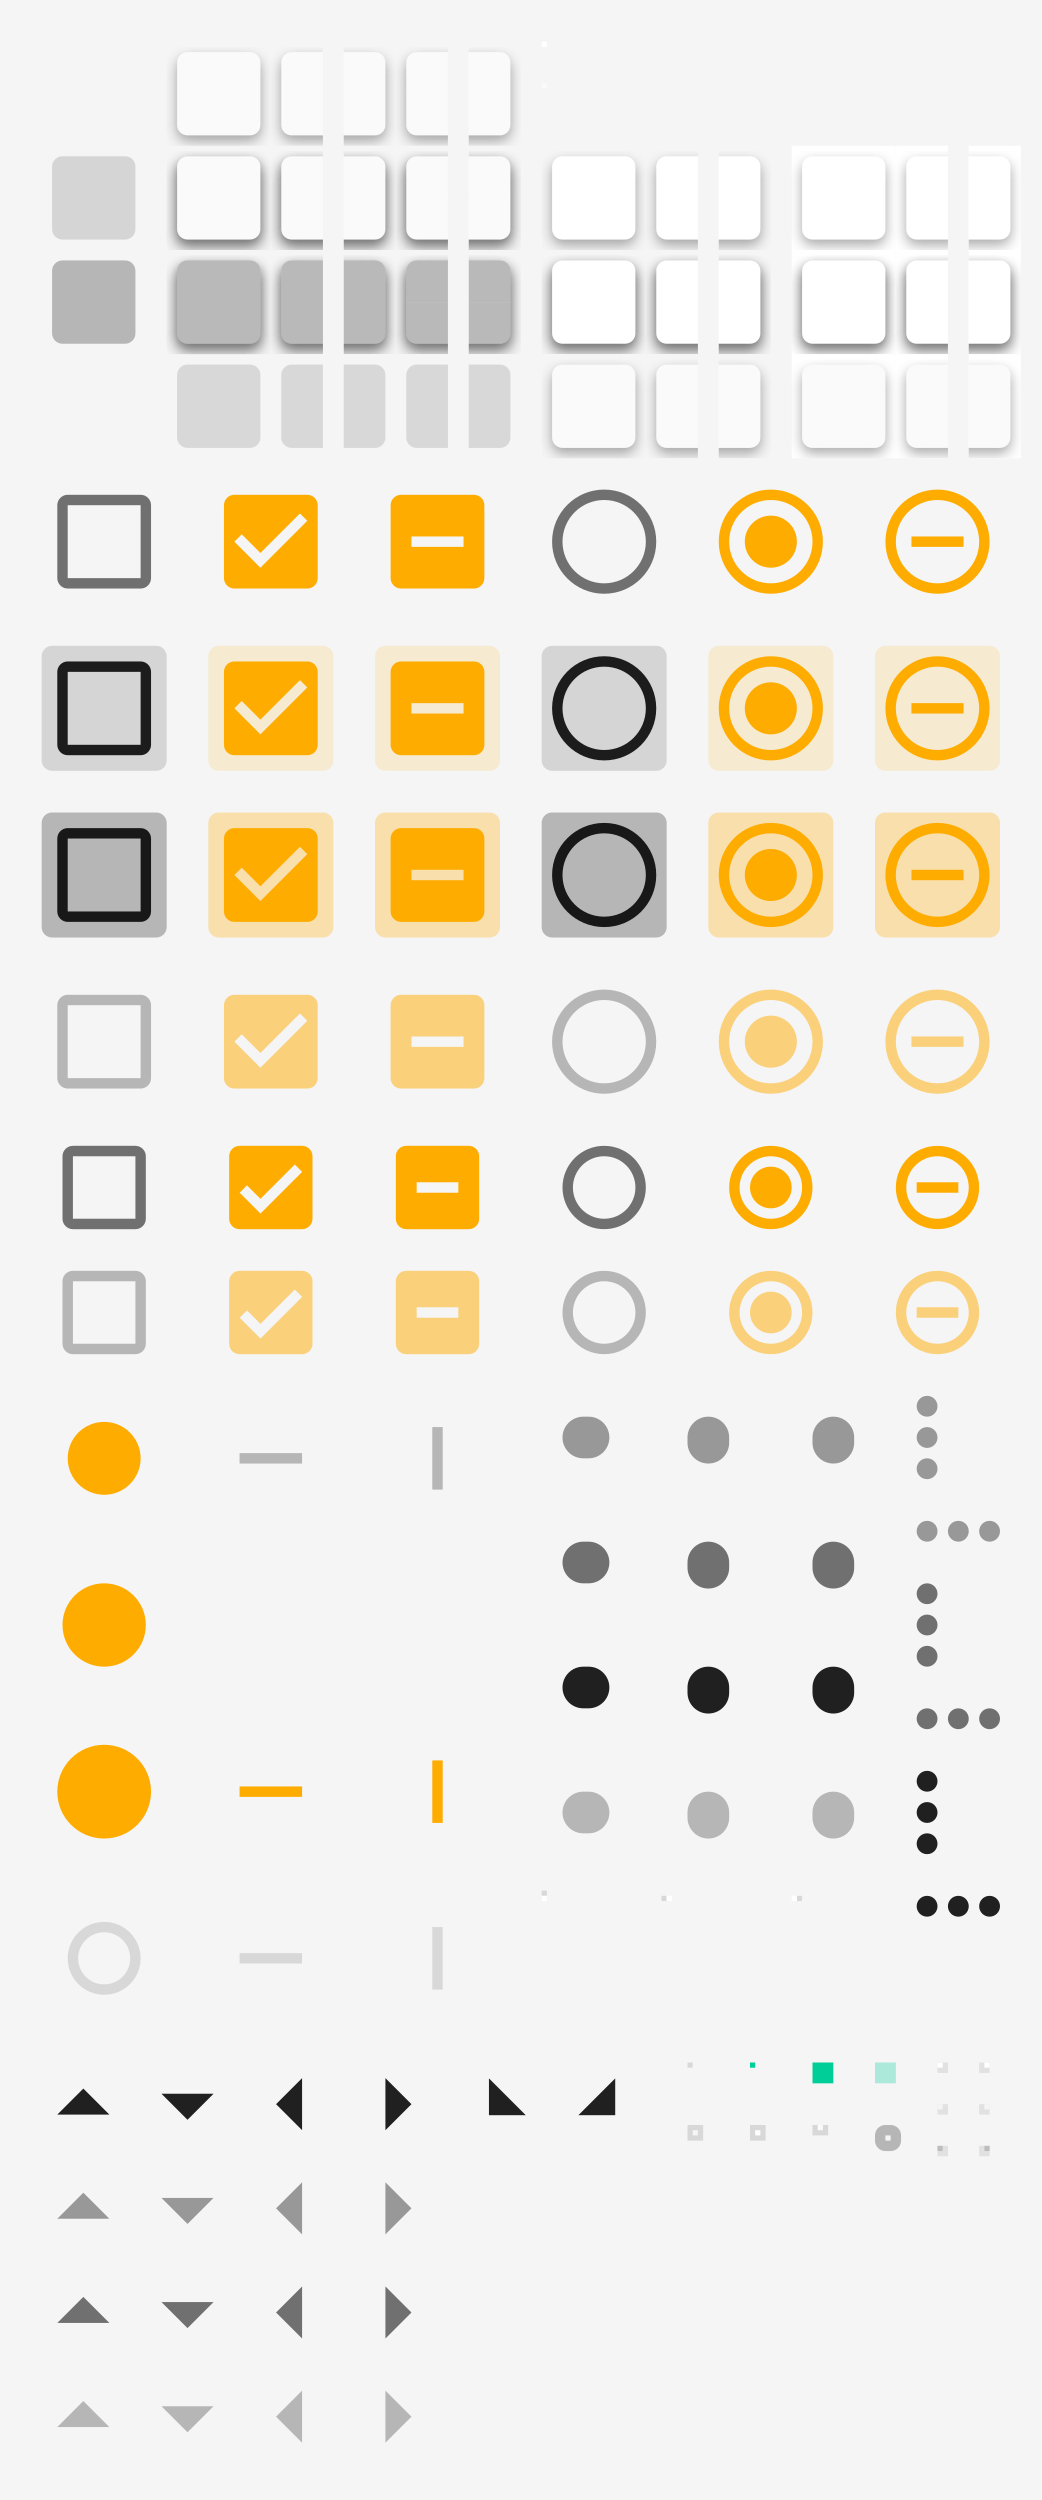
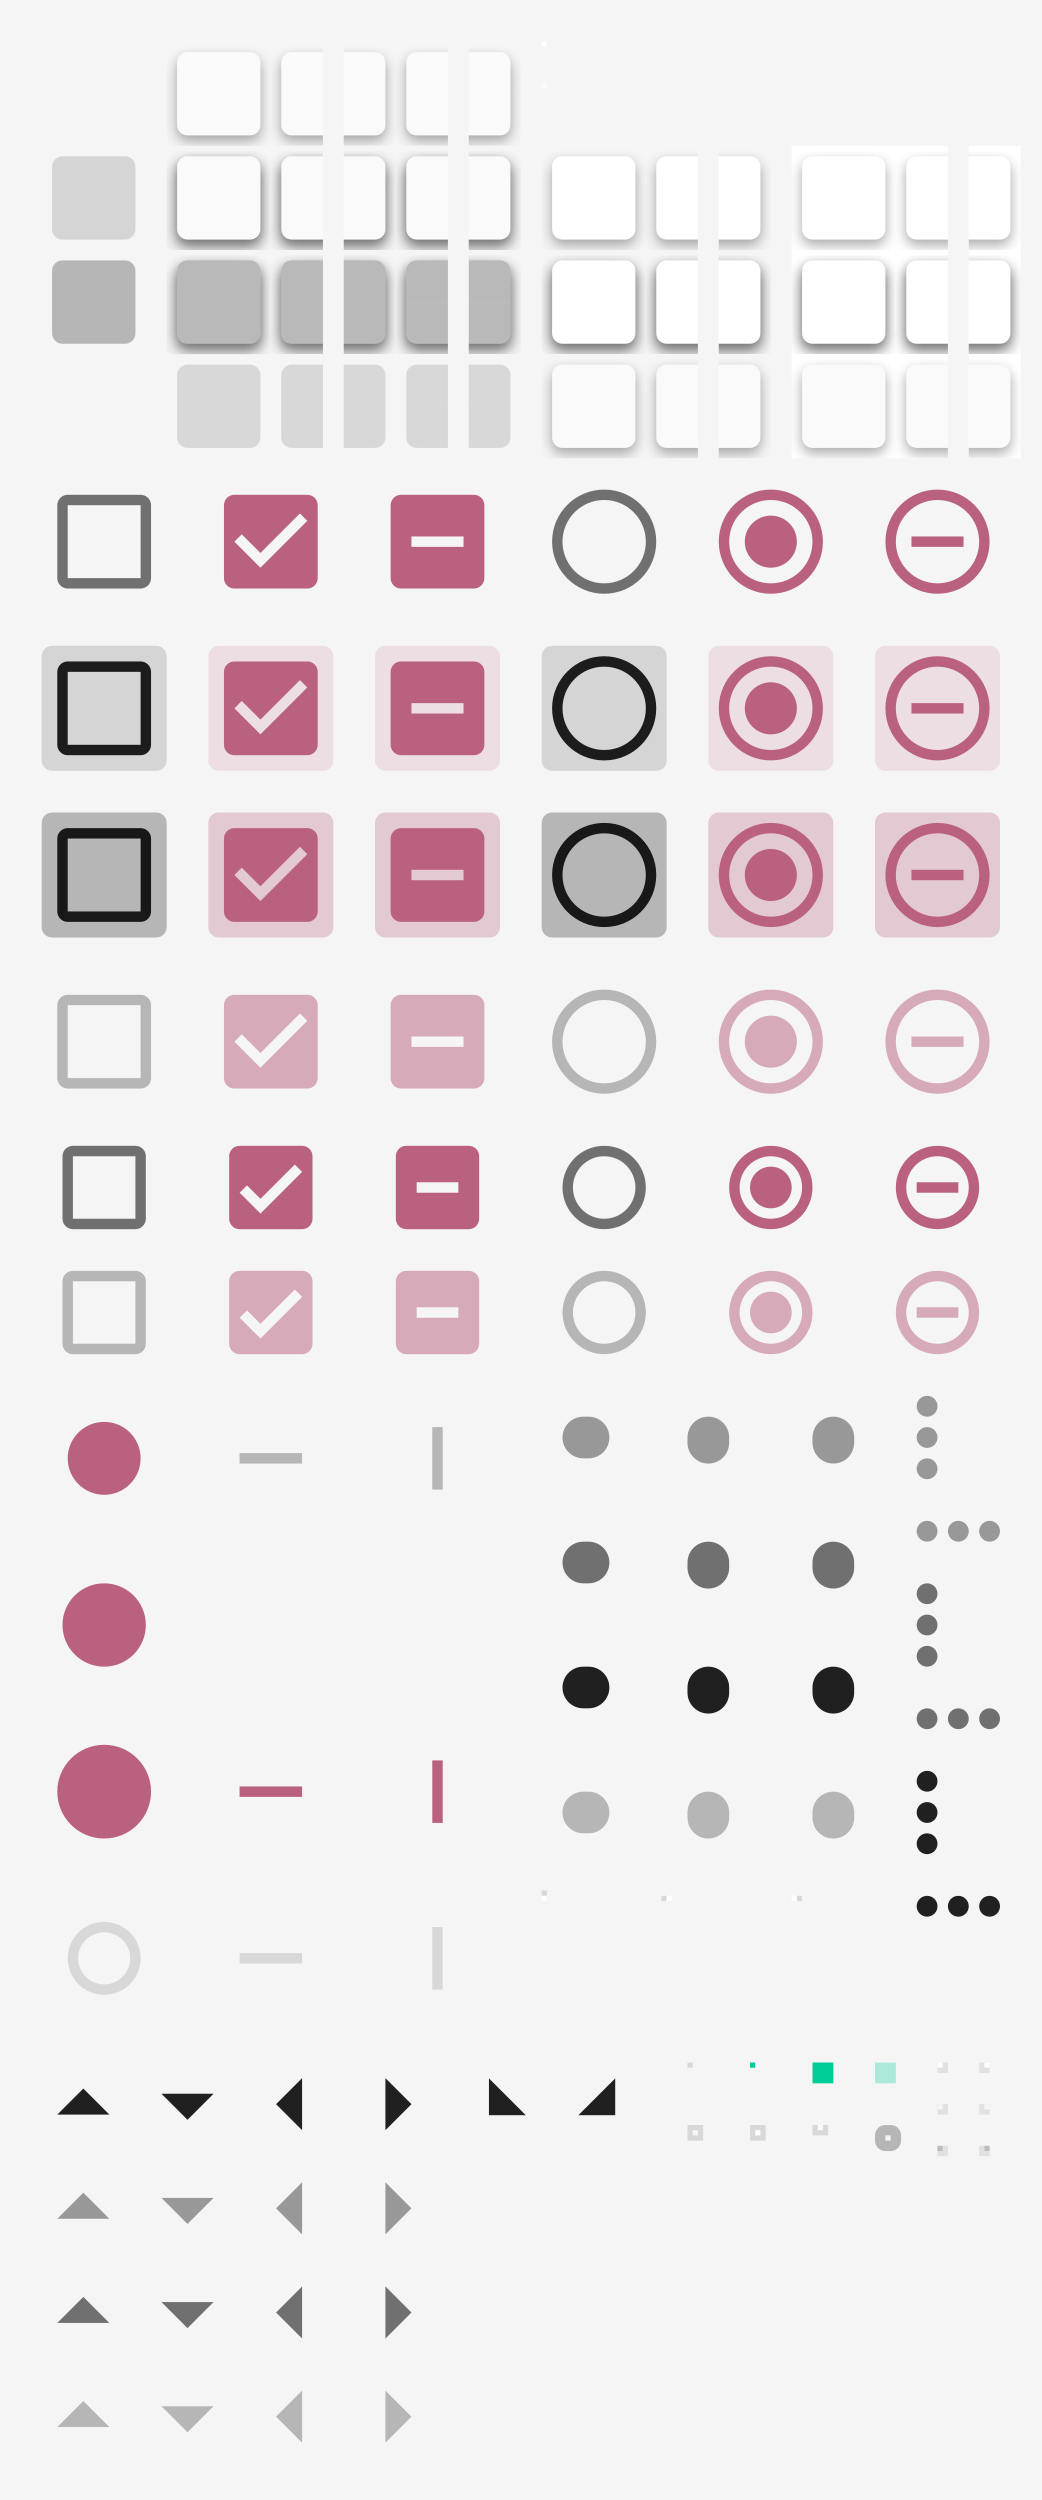
<svg xmlns="http://www.w3.org/2000/svg" xmlns:xlink="http://www.w3.org/1999/xlink" width="200" height="480" viewBox="0 0 200 480">
  <rect width="200" height="480" fill="url(#color-bg)" />
  <defs>
    <linearGradient id="color-fg">
      <stop stop-color="#000000" stop-opacity="0.87" />
    </linearGradient>
    <linearGradient id="color-fg-disabled">
      <stop stop-color="#000000" stop-opacity="0.38" />
    </linearGradient>
    <linearGradient id="color-fg-secondary">
      <stop stop-color="#000000" stop-opacity="0.54" />
    </linearGradient>
    <linearGradient id="color-fg-secondary-disabled">
      <stop stop-color="#000000" stop-opacity="0.26" />
    </linearGradient>
    <linearGradient id="color-divider">
      <stop stop-color="#000000" stop-opacity="0.12" />
    </linearGradient>
    <linearGradient id="color-primary">
      <stop stop-color="#00CE99" />
    </linearGradient>
    <linearGradient id="color-accent">
-       <stop stop-color="#FFAC00" />
+       <stop stop-color="#BA617F" />
    </linearGradient>
    <linearGradient id="color-accent-insensitive">
-       <stop stop-color="#FFAC00" stop-opacity="0.5" />
+       <stop stop-color="#BA617F" stop-opacity="0.5" />
    </linearGradient>
    <linearGradient id="color-bg">
      <stop stop-color="#F5F5F5" />
    </linearGradient>
    <linearGradient id="color-bg-lighter">
      <stop stop-color="#FAFAFA" />
    </linearGradient>
    <linearGradient id="color-base">
      <stop stop-color="#FFFFFF" />
    </linearGradient>
    <linearGradient id="color-base-alt">
      <stop stop-color="#FAFAFA" />
    </linearGradient>
    <linearGradient id="color-border">
      <stop stop-color="#000000" stop-opacity="0.12" />
    </linearGradient>
    <filter id="1" color-interpolation-filters="sRGB" x="0" y="0" width="1" height="1">
      <feFlood flood-color="#000000" flood-opacity="0.12" result="flood" />
      <feComposite operator="in" in="flood" in2="SourceGraphic" result="composite1" />
      <feGaussianBlur stdDeviation="1.5" in="composite1" result="blur" />
      <feOffset dx="0" dy="1" result="offset" />
      <feComposite in="SourceGraphic" in2="offset" result="fbSourceGraphic" />
      <feFlood flood-color="#000000" flood-opacity="0.24" result="flood" />
      <feComposite operator="in" in="flood" in2="fbSourceGraphic" result="composite1" />
      <feGaussianBlur stdDeviation="1" in="composite1" result="blur" />
      <feOffset dx="0" dy="1" result="offset" />
      <feComposite in="fbSourceGraphic" in2="offset" result="composite2" />
    </filter>
    <rect id="1x1" width="1" height="1" />
    <rect id="2x2" width="2" height="2" />
    <rect id="4x4" width="4" height="4" />
    <rect id="16x16" width="16" height="16" opacity="0" />
    <rect id="17x17" width="17" height="17" opacity="0" />
    <rect id="24x24" width="24" height="24" opacity="0" />
    <clipPath id="left">
      <rect width="10" height="20" />
    </clipPath>
    <clipPath id="right">
      <rect width="10" height="20" x="10" />
    </clipPath>
    <clipPath id="left-top">
      <rect width="10" height="10" />
    </clipPath>
    <clipPath id="left-bottom">
      <rect width="10" height="10" y="10" />
    </clipPath>
    <clipPath id="right-top">
      <rect width="10" height="10" x="10" />
    </clipPath>
    <clipPath id="right-bottom">
      <rect width="10" height="10" x="10" y="10" />
    </clipPath>
    <g id="base-box">
      <rect width="20" height="20" opacity="0" />
      <rect x="2" y="2" width="16" height="16" rx="2" ry="2" />
    </g>
    <use xlink:href="#base-box" id="base-flat-button" fill="url(#color-fg)" opacity="0" />
    <use xlink:href="#base-box" id="base-flat-button-hover" fill="url(#color-fg)" opacity="0.15" />
    <use xlink:href="#base-box" id="base-flat-button-active" fill="url(#color-fg)" opacity="0.3" />
    <use xlink:href="#base-box" id="base-flat-button-insensitive" fill="url(#color-fg)" opacity="0" />
    <use xlink:href="#base-box" id="base-button" fill="url(#color-bg-lighter)" filter="url(#1)" />
    <use xlink:href="#base-button" id="base-button-hover" filter="url(#1)" />
    <g id="base-button-active">
      <use xlink:href="#base-button-hover" />
      <use xlink:href="#base-flat-button-active" />
    </g>
    <use xlink:href="#base-box" id="base-button-insensitive" fill="url(#color-divider)" />
    <use xlink:href="#1x1" id="base-entry-background" fill="url(#color-base)" />
    <use xlink:href="#1x1" id="base-entry-background-insensitive" fill="url(#color-base-alt)" />
    <use xlink:href="#base-box" id="base-entry-box" fill="url(#color-base)" filter="url(#1)" />
    <use xlink:href="#base-entry-box" id="base-entry-box-active" filter="url(#1)" />
    <use xlink:href="#base-box" id="base-entry-box-insensitive" fill="url(#color-base-alt)" filter="url(#1)" />
    <rect id="background-fill" width="20" height="20" />
    <g id="base-entry">
      <use xlink:href="#background-fill" />
      <use xlink:href="#base-entry-box" />
    </g>
    <g id="base-entry-active">
      <use xlink:href="#background-fill" />
      <use xlink:href="#base-entry-box-active" />
    </g>
    <g id="base-entry-insensitive">
      <use xlink:href="#background-fill" />
      <use xlink:href="#base-entry-box-insensitive" />
    </g>
    <use clip-path="url(#left)" xlink:href="#base-button" id="base-combo-rtl-button" />
    <use clip-path="url(#left)" xlink:href="#base-button-hover" id="base-combo-rtl-button-hover" />
    <use clip-path="url(#left)" xlink:href="#base-button-active" id="base-combo-rtl-button-active" />
    <use clip-path="url(#left)" xlink:href="#base-button-insensitive" id="base-combo-rtl-button-insensitive" />
    <use clip-path="url(#right)" xlink:href="#base-button" id="base-combo-ltr-button" />
    <use clip-path="url(#right)" xlink:href="#base-button-hover" id="base-combo-ltr-button-hover" />
    <use clip-path="url(#right)" xlink:href="#base-button-active" id="base-combo-ltr-button-active" />
    <use clip-path="url(#right)" xlink:href="#base-button-insensitive" id="base-combo-ltr-button-insensitive" />
    <use clip-path="url(#left-top)" xlink:href="#base-button" id="base-spin-rtl-up" />
    <use clip-path="url(#left-top)" xlink:href="#base-button-hover" id="base-spin-rtl-up-hover" />
    <use clip-path="url(#left-top)" xlink:href="#base-button-active" id="base-spin-rtl-up-active" />
    <use clip-path="url(#left-top)" xlink:href="#base-button-insensitive" id="base-spin-rtl-up-insensitive" />
    <use clip-path="url(#left-bottom)" xlink:href="#base-button" id="base-spin-rtl-down" />
    <use clip-path="url(#left-bottom)" xlink:href="#base-button-hover" id="base-spin-rtl-down-hover" />
    <use clip-path="url(#left-bottom)" xlink:href="#base-button-active" id="base-spin-rtl-down-active" />
    <use clip-path="url(#left-bottom)" xlink:href="#base-button-insensitive" id="base-spin-rtl-down-insensitive" />
    <use clip-path="url(#right-top)" xlink:href="#base-button" id="base-spin-ltr-up" />
    <use clip-path="url(#right-top)" xlink:href="#base-button-hover" id="base-spin-ltr-up-hover" />
    <use clip-path="url(#right-top)" xlink:href="#base-button-active" id="base-spin-ltr-up-active" />
    <use clip-path="url(#right-top)" xlink:href="#base-button-insensitive" id="base-spin-ltr-up-insensitive" />
    <use clip-path="url(#right-bottom)" xlink:href="#base-button" id="base-spin-ltr-down" />
    <use clip-path="url(#right-bottom)" xlink:href="#base-button-hover" id="base-spin-ltr-down-hover" />
    <use clip-path="url(#right-bottom)" xlink:href="#base-button-active" id="base-spin-ltr-down-active" />
    <use clip-path="url(#right-bottom)" xlink:href="#base-button-insensitive" id="base-spin-ltr-down-insensitive" />
    <use clip-path="url(#left)" xlink:href="#base-entry" id="base-combo-ltr-entry" />
    <use clip-path="url(#left)" xlink:href="#base-entry-active" id="base-combo-ltr-entry-active" />
    <use clip-path="url(#left)" xlink:href="#base-entry-insensitive" id="base-combo-ltr-entry-insensitive" />
    <use clip-path="url(#right)" xlink:href="#base-entry" id="base-combo-rtl-entry" />
    <use clip-path="url(#right)" xlink:href="#base-entry-active" id="base-combo-rtl-entry-active" />
    <use clip-path="url(#right)" xlink:href="#base-entry-insensitive" id="base-combo-rtl-entry-insensitive" />
    <path id="checkbox-unchecked-path" d="M19 5v14H5V5h14m0-2H5c-1.1 0-2 .9-2 2v14c0 1.1.9 2 2 2h14c1.1 0 2-.9 2-2V5c0-1.1-.9-2-2-2z" />
    <path id="checkbox-checked-path" d="M19 3H5c-1.11 0-2 .9-2 2v14c0 1.1.89 2 2 2h14c1.11 0 2-.9 2-2V5c0-1.1-.89-2-2-2zm-9 14l-5-5 1.41-1.41L10 14.17l7.59-7.59L19 8l-9 9z" />
    <path id="checkbox-mixed-path" d="M19 3H5c-1.1 0-2 .9-2 2v14c0 1.1.9 2 2 2h14c1.1 0 2-.9 2-2V5c0-1.1-.9-2-2-2zm-2 10H7v-2h10v2z" />
    <path id="radio-unchecked-path" d="M12 2C6.48 2 2 6.48 2 12s4.48 10 10 10 10-4.48 10-10S17.52 2 12 2zm0 18c-4.42 0-8-3.58-8-8s3.58-8 8-8 8 3.58 8 8-3.58 8-8 8z" />
    <path id="radio-checked-path" d="M12 7c-2.76 0-5 2.24-5 5s2.24 5 5 5 5-2.24 5-5-2.24-5-5-5zm0-5C6.48 2 2 6.48 2 12s4.48 10 10 10 10-4.48 10-10S17.52 2 12 2zm0 18c-4.42 0-8-3.58-8-8s3.58-8 8-8 8 3.58 8 8-3.58 8-8 8z" />
    <path id="radio-mixed-path" d="m12 2c-5.52 0-10 4.48-10 10s4.48 10 10 10 10-4.48 10-10-4.48-10-10-10zm0 2c4.42 0 8 3.58 8 8s-3.58 8-8 8-8-3.58-8-8 3.58-8 8-8zm-5 7v2h10v-2h-10z" />
    <path id="menu-checkbox-unchecked-path" d="m2 0a2 2 0 0 0 -2 2v12a2 2 0 0 0 2 2h12a2 2 0 0 0 2 -2v-12a2 2 0 0 0 -2 -2h-12zm0 2h12v12h-12v-12z" />
    <path id="menu-checkbox-checked-path" d="m2 0a2 2 0 0 0 -2 2v12a2 2 0 0 0 2 2h12a2 2 0 0 0 2 -2v-12a2 2 0 0 0 -2 -2h-12zm10.6 3.59l1.41 1.41-8 8-4-4 1.41-1.41 2.59 2.59 6.59-6.59z" />
    <path id="menu-checkbox-mixed-path" d="m2 0a2 2 0 0 0 -2 2v12a2 2 0 0 0 2 2h12a2 2 0 0 0 2 -2v-12a2 2 0 0 0 -2 -2h-12zm2 7h8v2h-8v-2z" />
    <path id="menu-radio-unchecked-path" d="m8 0a8 8 0 0 0 -8 8 8 8 0 0 0 8 8 8 8 0 0 0 8 -8 8 8 0 0 0 -8 -8zm0 2a6 6 0 0 1 6 6 6 6 0 0 1 -6 6 6 6 0 0 1 -6 -6 6 6 0 0 1 6 -6z" />
    <path id="menu-radio-checked-path" d="m8 0a8 8 0 0 0 -8 8 8 8 0 0 0 8 8 8 8 0 0 0 8 -8 8 8 0 0 0 -8 -8zm0 2a6 6 0 0 1 6 6 6 6 0 0 1 -6 6 6 6 0 0 1 -6 -6 6 6 0 0 1 6 -6zm0 2a4 4 0 0 0 -4 4 4 4 0 0 0 4 4 4 4 0 0 0 4 -4 4 4 0 0 0 -4 -4z" />
    <path id="menu-radio-mixed-path" d="m8 0a8 8 0 0 0 -8 8 8 8 0 0 0 8 8 8 8 0 0 0 8 -8 8 8 0 0 0 -8 -8zm0 2a6 6 0 0 1 6 6 6 6 0 0 1 -6 6 6 6 0 0 1 -6 -6 6 6 0 0 1 6 -6zm-4 5v2h8v-2h-8z" />
    <rect id="button-fill" width="24" height="24" rx="2" ry="2" />
    <g id="base-checkbox-unchecked">
      <use xlink:href="#button-fill" opacity="0" />
      <use xlink:href="#checkbox-unchecked-path" />
    </g>
    <g id="base-checkbox-unchecked-hover">
      <use xlink:href="#button-fill" opacity="0.15" />
      <use xlink:href="#checkbox-unchecked-path" />
    </g>
    <g id="base-checkbox-unchecked-active">
      <use xlink:href="#button-fill" opacity="0.3" />
      <use xlink:href="#checkbox-unchecked-path" />
    </g>
    <g id="base-checkbox-checked">
      <use xlink:href="#button-fill" opacity="0" />
      <use xlink:href="#checkbox-checked-path" />
    </g>
    <g id="base-checkbox-checked-hover">
      <use xlink:href="#button-fill" opacity="0.15" />
      <use xlink:href="#checkbox-checked-path" />
    </g>
    <g id="base-checkbox-checked-active">
      <use xlink:href="#button-fill" opacity="0.3" />
      <use xlink:href="#checkbox-checked-path" />
    </g>
    <g id="base-checkbox-mixed">
      <use xlink:href="#button-fill" opacity="0" />
      <use xlink:href="#checkbox-mixed-path" />
    </g>
    <g id="base-checkbox-mixed-hover">
      <use xlink:href="#button-fill" opacity="0.15" />
      <use xlink:href="#checkbox-mixed-path" />
    </g>
    <g id="base-checkbox-mixed-active">
      <use xlink:href="#button-fill" opacity="0.3" />
      <use xlink:href="#checkbox-mixed-path" />
    </g>
    <g id="base-radio-unchecked">
      <use xlink:href="#button-fill" opacity="0" />
      <use xlink:href="#radio-unchecked-path" />
    </g>
    <g id="base-radio-unchecked-hover">
      <use xlink:href="#button-fill" opacity="0.15" />
      <use xlink:href="#radio-unchecked-path" />
    </g>
    <g id="base-radio-unchecked-active">
      <use xlink:href="#button-fill" opacity="0.3" />
      <use xlink:href="#radio-unchecked-path" />
    </g>
    <g id="base-radio-checked">
      <use xlink:href="#button-fill" opacity="0" />
      <use xlink:href="#radio-checked-path" />
    </g>
    <g id="base-radio-checked-hover">
      <use xlink:href="#button-fill" opacity="0.15" />
      <use xlink:href="#radio-checked-path" />
    </g>
    <g id="base-radio-checked-active">
      <use xlink:href="#button-fill" opacity="0.3" />
      <use xlink:href="#radio-checked-path" />
    </g>
    <g id="base-radio-mixed">
      <use xlink:href="#button-fill" opacity="0" />
      <use xlink:href="#radio-mixed-path" />
    </g>
    <g id="base-radio-mixed-hover">
      <use xlink:href="#button-fill" opacity="0.15" />
      <use xlink:href="#radio-mixed-path" />
    </g>
    <g id="base-radio-mixed-active">
      <use xlink:href="#button-fill" opacity="0.3" />
      <use xlink:href="#radio-mixed-path" />
    </g>
    <g id="base-menu-checkbox-unchecked">
      <use xlink:href="#16x16" />
      <use xlink:href="#menu-checkbox-unchecked-path" />
    </g>
    <g id="base-menu-checkbox-checked">
      <use xlink:href="#16x16" />
      <use xlink:href="#menu-checkbox-checked-path" />
    </g>
    <g id="base-menu-checkbox-mixed">
      <use xlink:href="#16x16" />
      <use xlink:href="#menu-checkbox-mixed-path" />
    </g>
    <g id="base-menu-radio-unchecked">
      <use xlink:href="#16x16" />
      <use xlink:href="#menu-radio-unchecked-path" />
    </g>
    <g id="base-menu-radio-checked">
      <use xlink:href="#16x16" />
      <use xlink:href="#menu-radio-checked-path" />
    </g>
    <g id="base-menu-radio-mixed">
      <use xlink:href="#16x16" />
      <use xlink:href="#menu-radio-mixed-path" />
    </g>
    <g id="base-scale-slider">
      <use xlink:href="#24x24" />
      <circle cx="12" cy="12" r="7" fill="url(#color-accent)" />
    </g>
    <g id="base-scale-slider-hover">
      <use xlink:href="#24x24" />
      <circle cx="12" cy="12" r="8" fill="url(#color-accent)" />
    </g>
    <g id="base-scale-slider-active">
      <use xlink:href="#24x24" />
      <circle cx="12" cy="12" r="9" fill="url(#color-accent)" />
    </g>
    <g id="base-scale-slider-insensitive">
      <use xlink:href="#24x24" />
      <circle cx="12" cy="12" r="7" fill="url(#color-bg)" />
      <circle cx="12" cy="12" r="6" fill="none" stroke="url(#color-divider)" stroke-width="2" />
    </g>
    <g id="base-scale-horz-trough">
      <use xlink:href="#24x24" />
      <rect width="12" height="2" x="6" y="11" />
    </g>
    <g id="base-scale-vert-trough">
      <use xlink:href="#24x24" />
      <rect width="2" height="12" x="11" y="6" />
    </g>
    <g id="base-scrollbar-horz-slider">
      <use xlink:href="#17x17" y="-1" />
      <rect width="9" height="8" x="4" y="4" ry="4" />
    </g>
    <g id="base-scrollbar-horz-trough">
      <use xlink:href="#base-border" y="-1" />
      <use xlink:href="#base-entry-background" />
    </g>
    <use xlink:href="#base-scrollbar-horz-slider" id="base-scrollbar-vert-ltr-slider" transform="rotate(-90 8.5 8.5)" />
    <use xlink:href="#base-scrollbar-horz-trough" id="base-scrollbar-vert-ltr-trough" transform="rotate(-90 0.5 0.5)" />
    <use xlink:href="#base-scrollbar-horz-slider" id="base-scrollbar-vert-rtl-slider" transform="rotate(90 8 8)" />
    <use xlink:href="#base-scrollbar-horz-trough" id="base-scrollbar-vert-rtl-trough" transform="rotate(90 0.5 0.5)" />
    <g id="base-handle-horz">
      <circle cx="2" cy="2" r="2" />
      <circle cx="8" cy="2" r="2" />
      <circle cx="14" cy="2" r="2" />
    </g>
    <use xlink:href="#base-handle-horz" id="base-handle-vert" transform="rotate(90 2 2)" />
    <path id="pan-path" d="M 13,6 8,11 3,6 Z" />
    <g id="base-pan-down">
      <use xlink:href="#16x16" />
      <use xlink:href="#pan-path" />
    </g>
    <g id="base-pan-up">
      <use xlink:href="#16x16" />
      <use xlink:href="#pan-path" transform="rotate(180 8 8)" />
    </g>
    <g id="base-pan-left">
      <use xlink:href="#16x16" />
      <use xlink:href="#pan-path" transform="rotate(90 8 8)" />
    </g>
    <g id="base-pan-right">
      <use xlink:href="#16x16" />
      <use xlink:href="#pan-path" transform="rotate(-90 8 8)" />
    </g>
    <g id="base-pan-left-semi">
      <use xlink:href="#16x16" />
      <use xlink:href="#pan-path" transform="rotate(45 8 8)" />
    </g>
    <g id="base-pan-right-semi">
      <use xlink:href="#16x16" />
      <use xlink:href="#pan-path" transform="rotate(-45 8 8)" />
    </g>
    <use xlink:href="#1x1" id="base-border" fill="url(#color-border)" />
    <use xlink:href="#1x1" id="base-tab" fill="url(#color-primary)" />
    <use xlink:href="#4x4" id="base-progressbar-progress" fill="url(#color-primary)" />
    <g id="base-progressbar-trough">
      <use xlink:href="#4x4" fill="url(#color-bg)" />
      <use xlink:href="#base-progressbar-progress" opacity="0.3" />
    </g>
    <rect id="base-frame" x="0.5" y="0.5" width="2" height="2" fill="none" stroke="url(#color-border)" stroke-width="1" />
    <g id="base-frame-notebook">
      <rect width="3" height="3" fill="url(#color-border)" />
      <use xlink:href="#1x1" x="1" y="1" fill="url(#color-base)" />
    </g>
    <g id="base-frame-inline">
      <rect width="3" height="2" fill="url(#color-border)" />
      <use xlink:href="#1x1" x="1" fill="url(#color-base-alt)" />
    </g>
    <rect id="base-focus" x="1" y="1" width="3" height="3" rx="1" ry="1" fill="none" stroke="url(#color-fg)" stroke-width="2" opacity="0.3" />
    <g id="base-treeview-ltr-button">
      <use xlink:href="#2x2" fill="url(#color-base)" />
      <use xlink:href="#2x2" fill="url(#color-border)" />
      <use xlink:href="#1x1" fill="url(#color-base)" />
    </g>
    <g id="base-treeview-ltr-button-hover">
      <use xlink:href="#base-treeview-ltr-button" />
      <use xlink:href="#1x1" fill="url(#color-fg)" opacity="0.05" />
    </g>
    <g id="base-treeview-ltr-button-active">
      <use xlink:href="#base-treeview-ltr-button" />
      <use xlink:href="#1x1" fill="url(#color-fg)" opacity="0.3" />
    </g>
    <use xlink:href="#base-treeview-ltr-button" id="base-treeview-rtl-button" transform="scale(-1 1)" />
    <use xlink:href="#base-treeview-ltr-button-hover" id="base-treeview-rtl-button-hover" transform="scale(-1 1)" />
    <use xlink:href="#base-treeview-ltr-button-active" id="base-treeview-rtl-button-active" transform="scale(-1 1)" />
  </defs>
  <use x="8" y="8" xlink:href="#base-flat-button" id="flat-button" />
  <use x="8" y="28" xlink:href="#base-flat-button-hover" id="flat-button-hover" />
  <use x="8" y="48" xlink:href="#base-flat-button-active" id="flat-button-active" />
  <use x="8" y="68" xlink:href="#base-flat-button-insensitive" id="flat-button-insensitive" />
  <use x="32" y="8" xlink:href="#base-button" id="button" />
  <use x="32" y="28" xlink:href="#base-button-hover" id="button-hover" />
  <use x="32" y="48" xlink:href="#base-button-active" id="button-active" />
  <use x="32" y="68" xlink:href="#base-button-insensitive" id="button-insensitive" />
  <use x="52" y="8" xlink:href="#base-combo-rtl-button" id="combo-rtl-button" />
  <use x="52" y="28" xlink:href="#base-combo-rtl-button-hover" id="combo-rtl-button-hover" />
  <use x="52" y="48" xlink:href="#base-combo-rtl-button-active" id="combo-rtl-button-active" />
  <use x="52" y="68" xlink:href="#base-combo-rtl-button-insensitive" id="combo-rtl-button-insensitive" />
  <use x="56" y="8" xlink:href="#base-combo-ltr-button" id="combo-ltr-button" />
  <use x="56" y="28" xlink:href="#base-combo-ltr-button-hover" id="combo-ltr-button-hover" />
  <use x="56" y="48" xlink:href="#base-combo-ltr-button-active" id="combo-ltr-button-active" />
  <use x="56" y="68" xlink:href="#base-combo-ltr-button-insensitive" id="combo-ltr-button-insensitive" />
  <use x="76" y="8" xlink:href="#base-spin-rtl-up" id="spin-rtl-up" />
  <use x="76" y="28" xlink:href="#base-spin-rtl-up-hover" id="spin-rtl-up-hover" />
  <use x="76" y="48" xlink:href="#base-spin-rtl-up-active" id="spin-rtl-up-active" />
  <use x="76" y="68" xlink:href="#base-spin-rtl-up-insensitive" id="spin-rtl-up-insensitive" />
  <use x="76" y="8" xlink:href="#base-spin-rtl-down" id="spin-rtl-down" />
  <use x="76" y="28" xlink:href="#base-spin-rtl-down-hover" id="spin-rtl-down-hover" />
  <use x="76" y="48" xlink:href="#base-spin-rtl-down-active" id="spin-rtl-down-active" />
  <use x="76" y="68" xlink:href="#base-spin-rtl-down-insensitive" id="spin-rtl-down-insensitive" />
  <use x="80" y="8" xlink:href="#base-spin-ltr-up" id="spin-ltr-up" />
  <use x="80" y="28" xlink:href="#base-spin-ltr-up-hover" id="spin-ltr-up-hover" />
  <use x="80" y="48" xlink:href="#base-spin-ltr-up-active" id="spin-ltr-up-active" />
  <use x="80" y="68" xlink:href="#base-spin-ltr-up-insensitive" id="spin-ltr-up-insensitive" />
  <use x="80" y="8" xlink:href="#base-spin-ltr-down" id="spin-ltr-down" />
  <use x="80" y="28" xlink:href="#base-spin-ltr-down-hover" id="spin-ltr-down-hover" />
  <use x="80" y="48" xlink:href="#base-spin-ltr-down-active" id="spin-ltr-down-active" />
  <use x="80" y="68" xlink:href="#base-spin-ltr-down-insensitive" id="spin-ltr-down-insensitive" />
  <use x="104" y="8" xlink:href="#base-entry-background" id="entry-background" />
  <use x="104" y="16" xlink:href="#base-entry-background-insensitive" id="entry-background-insensitive" />
  <use x="104" y="28" xlink:href="#base-entry" fill="url(#color-bg)" id="entry" />
  <use x="104" y="48" xlink:href="#base-entry-active" fill="url(#color-bg)" id="entry-active" />
  <use x="104" y="68" xlink:href="#base-entry-insensitive" fill="url(#color-bg)" id="entry-insensitive" />
  <use x="124" y="28" xlink:href="#base-combo-ltr-entry" fill="url(#color-bg)" id="combo-ltr-entry" />
  <use x="124" y="48" xlink:href="#base-combo-ltr-entry-active" fill="url(#color-bg)" id="combo-ltr-entry-active" />
  <use x="124" y="68" xlink:href="#base-combo-ltr-entry-insensitive" fill="url(#color-bg)" id="combo-ltr-entry-insensitive" />
  <use x="128" y="28" xlink:href="#base-combo-rtl-entry" fill="url(#color-bg)" id="combo-rtl-entry" />
  <use x="128" y="48" xlink:href="#base-combo-rtl-entry-active" fill="url(#color-bg)" id="combo-rtl-entry-active" />
  <use x="128" y="68" xlink:href="#base-combo-rtl-entry-insensitive" fill="url(#color-bg)" id="combo-rtl-entry-insensitive" />
  <use x="152" y="28" xlink:href="#base-entry" fill="url(#color-base)" id="notebook-entry" />
  <use x="152" y="48" xlink:href="#base-entry-active" fill="url(#color-base)" id="notebook-entry-active" />
  <use x="152" y="68" xlink:href="#base-entry-insensitive" fill="url(#color-base)" id="notebook-entry-insensitive" />
  <use x="172" y="28" xlink:href="#base-combo-ltr-entry" fill="url(#color-base)" id="notebook-combo-ltr-entry" />
  <use x="172" y="48" xlink:href="#base-combo-ltr-entry-active" fill="url(#color-base)" id="notebook-combo-ltr-entry-active" />
  <use x="172" y="68" xlink:href="#base-combo-ltr-entry-insensitive" fill="url(#color-base)" id="notebook-combo-ltr-entry-insensitive" />
  <use x="176" y="28" xlink:href="#base-combo-rtl-entry" fill="url(#color-base)" id="notebook-combo-rtl-entry" />
  <use x="176" y="48" xlink:href="#base-combo-rtl-entry-active" fill="url(#color-base)" id="notebook-combo-rtl-entry-active" />
  <use x="176" y="68" xlink:href="#base-combo-rtl-entry-insensitive" fill="url(#color-base)" id="notebook-combo-rtl-entry-insensitive" />
  <use x="8" y="92" xlink:href="#base-checkbox-unchecked" fill="url(#color-fg-secondary)" id="checkbox-unchecked" />
  <use x="8" y="124" xlink:href="#base-checkbox-unchecked-hover" fill="url(#color-fg)" id="checkbox-unchecked-hover" />
  <use x="8" y="156" xlink:href="#base-checkbox-unchecked-active" fill="url(#color-fg)" id="checkbox-unchecked-active" />
  <use x="8" y="188" xlink:href="#base-checkbox-unchecked" fill="url(#color-fg-secondary-disabled)" id="checkbox-unchecked-insensitive" />
  <use x="40" y="92" xlink:href="#base-checkbox-checked" fill="url(#color-accent)" id="checkbox-checked" />
  <use x="40" y="124" xlink:href="#base-checkbox-checked-hover" fill="url(#color-accent)" id="checkbox-checked-hover" />
  <use x="40" y="156" xlink:href="#base-checkbox-checked-active" fill="url(#color-accent)" id="checkbox-checked-active" />
  <use x="40" y="188" xlink:href="#base-checkbox-checked" fill="url(#color-accent-insensitive)" id="checkbox-checked-insensitive" />
  <use x="72" y="92" xlink:href="#base-checkbox-mixed" fill="url(#color-accent)" id="checkbox-mixed" />
  <use x="72" y="124" xlink:href="#base-checkbox-mixed-hover" fill="url(#color-accent)" id="checkbox-mixed-hover" />
  <use x="72" y="156" xlink:href="#base-checkbox-mixed-active" fill="url(#color-accent)" id="checkbox-mixed-active" />
  <use x="72" y="188" xlink:href="#base-checkbox-mixed" fill="url(#color-accent-insensitive)" id="checkbox-mixed-insensitive" />
  <use x="104" y="92" xlink:href="#base-radio-unchecked" fill="url(#color-fg-secondary)" id="radio-unchecked" />
  <use x="104" y="124" xlink:href="#base-radio-unchecked-hover" fill="url(#color-fg)" id="radio-unchecked-hover" />
  <use x="104" y="156" xlink:href="#base-radio-unchecked-active" fill="url(#color-fg)" id="radio-unchecked-active" />
  <use x="104" y="188" xlink:href="#base-radio-unchecked" fill="url(#color-fg-secondary-disabled)" id="radio-unchecked-insensitive" />
  <use x="136" y="92" xlink:href="#base-radio-checked" fill="url(#color-accent)" id="radio-checked" />
  <use x="136" y="124" xlink:href="#base-radio-checked-hover" fill="url(#color-accent)" id="radio-checked-hover" />
  <use x="136" y="156" xlink:href="#base-radio-checked-active" fill="url(#color-accent)" id="radio-checked-active" />
  <use x="136" y="188" xlink:href="#base-radio-checked" fill="url(#color-accent-insensitive)" id="radio-checked-insensitive" />
  <use x="168" y="92" xlink:href="#base-radio-mixed" fill="url(#color-accent)" id="radio-mixed" />
  <use x="168" y="124" xlink:href="#base-radio-mixed-hover" fill="url(#color-accent)" id="radio-mixed-hover" />
  <use x="168" y="156" xlink:href="#base-radio-mixed-active" fill="url(#color-accent)" id="radio-mixed-active" />
  <use x="168" y="188" xlink:href="#base-radio-mixed" fill="url(#color-accent-insensitive)" id="radio-mixed-insensitive" />
  <use x="12" y="220" xlink:href="#base-menu-checkbox-unchecked" fill="url(#color-fg-secondary)" id="menu-checkbox-unchecked" />
  <use x="12" y="244" xlink:href="#base-menu-checkbox-unchecked" fill="url(#color-fg-secondary-disabled)" id="menu-checkbox-unchecked-insensitive" />
  <use x="44" y="220" xlink:href="#base-menu-checkbox-checked" fill="url(#color-accent)" id="menu-checkbox-checked" />
  <use x="44" y="244" xlink:href="#base-menu-checkbox-checked" fill="url(#color-accent-insensitive)" id="menu-checkbox-checked-insensitive" />
  <use x="76" y="220" xlink:href="#base-menu-checkbox-mixed" fill="url(#color-accent)" id="menu-checkbox-mixed" />
  <use x="76" y="244" xlink:href="#base-menu-checkbox-mixed" fill="url(#color-accent-insensitive)" id="menu-checkbox-mixed-insensitive" />
  <use x="108" y="220" xlink:href="#base-menu-radio-unchecked" fill="url(#color-fg-secondary)" id="menu-radio-unchecked" />
  <use x="108" y="244" xlink:href="#base-menu-radio-unchecked" fill="url(#color-fg-secondary-disabled)" id="menu-radio-unchecked-insensitive" />
  <use x="140" y="220" xlink:href="#base-menu-radio-checked" fill="url(#color-accent)" id="menu-radio-checked" />
  <use x="140" y="244" xlink:href="#base-menu-radio-checked" fill="url(#color-accent-insensitive)" id="menu-radio-checked-insensitive" />
  <use x="172" y="220" xlink:href="#base-menu-radio-mixed" fill="url(#color-accent)" id="menu-radio-mixed" />
  <use x="172" y="244" xlink:href="#base-menu-radio-mixed" fill="url(#color-accent-insensitive)" id="menu-radio-mixed-insensitive" />
  <use x="8" y="268" xlink:href="#base-scale-slider" id="scale-slider" />
  <use x="8" y="300" xlink:href="#base-scale-slider-hover" id="scale-slider-hover" />
  <use x="8" y="332" xlink:href="#base-scale-slider-active" id="scale-slider-active" />
  <use x="8" y="364" xlink:href="#base-scale-slider-insensitive" id="scale-slider-insensitive" />
  <use x="40" y="268" xlink:href="#base-scale-horz-trough" fill="url(#color-fg-secondary-disabled)" id="scale-horz-trough" />
  <use x="40" y="332" xlink:href="#base-scale-horz-trough" fill="url(#color-accent)" id="scale-horz-trough-active" />
  <use x="40" y="364" xlink:href="#base-scale-horz-trough" fill="url(#color-divider)" id="scale-horz-trough-insensitive" />
  <use x="72" y="268" xlink:href="#base-scale-vert-trough" fill="url(#color-fg-secondary-disabled)" id="scale-vert-trough" />
  <use x="72" y="332" xlink:href="#base-scale-vert-trough" fill="url(#color-accent)" id="scale-vert-trough-active" />
  <use x="72" y="364" xlink:href="#base-scale-vert-trough" fill="url(#color-divider)" id="scale-vert-trough-insensitive" />
  <use x="104" y="268" xlink:href="#base-scrollbar-horz-slider" fill="url(#color-fg-disabled)" id="scrollbar-horz-slider" />
  <use x="104" y="292" xlink:href="#base-scrollbar-horz-slider" fill="url(#color-fg-secondary)" id="scrollbar-horz-slider-hover" />
  <use x="104" y="316" xlink:href="#base-scrollbar-horz-slider" fill="url(#color-fg)" id="scrollbar-horz-slider-active" />
  <use x="104" y="340" xlink:href="#base-scrollbar-horz-slider" fill="url(#color-fg-secondary-disabled)" id="scrollbar-horz-slider-insensitive" />
  <use x="104" y="364" xlink:href="#base-scrollbar-horz-trough" id="scrollbar-horz-trough" />
  <use x="128" y="268" xlink:href="#base-scrollbar-vert-ltr-slider" fill="url(#color-fg-disabled)" id="scrollbar-vert-ltr-slider" />
  <use x="128" y="292" xlink:href="#base-scrollbar-vert-ltr-slider" fill="url(#color-fg-secondary)" id="scrollbar-vert-ltr-slider-hover" />
  <use x="128" y="316" xlink:href="#base-scrollbar-vert-ltr-slider" fill="url(#color-fg)" id="scrollbar-vert-ltr-slider-active" />
  <use x="128" y="340" xlink:href="#base-scrollbar-vert-ltr-slider" fill="url(#color-fg-secondary-disabled)" id="scrollbar-vert-ltr-slider-insensitive" />
  <use x="128" y="364" xlink:href="#base-scrollbar-vert-ltr-trough" id="scrollbar-vert-ltr-trough" />
  <use x="152" y="268" xlink:href="#base-scrollbar-vert-rtl-slider" fill="url(#color-fg-disabled)" id="scrollbar-vert-rtl-slider" />
  <use x="152" y="292" xlink:href="#base-scrollbar-vert-rtl-slider" fill="url(#color-fg-secondary)" id="scrollbar-vert-rtl-slider-hover" />
  <use x="152" y="316" xlink:href="#base-scrollbar-vert-rtl-slider" fill="url(#color-fg)" id="scrollbar-vert-rtl-slider-active" />
  <use x="152" y="340" xlink:href="#base-scrollbar-vert-rtl-slider" fill="url(#color-fg-secondary-disabled)" id="scrollbar-vert-rtl-slider-insensitive" />
  <use x="152" y="364" xlink:href="#base-scrollbar-vert-rtl-trough" id="scrollbar-vert-rtl-trough" />
  <use x="176" y="292" xlink:href="#base-handle-horz" fill="url(#color-fg-disabled)" id="handle-horz" />
  <use x="176" y="328" xlink:href="#base-handle-horz" fill="url(#color-fg-secondary)" id="handle-horz-hover" />
  <use x="176" y="364" xlink:href="#base-handle-horz" fill="url(#color-fg)" id="handle-horz-active" />
  <use x="176" y="268" xlink:href="#base-handle-vert" fill="url(#color-fg-disabled)" id="handle-vert" />
  <use x="176" y="304" xlink:href="#base-handle-vert" fill="url(#color-fg-secondary)" id="handle-vert-hover" />
  <use x="176" y="340" xlink:href="#base-handle-vert" fill="url(#color-fg)" id="handle-vert-active" />
  <use x="8" y="396" xlink:href="#base-pan-up" fill="url(#color-fg)" id="pan-up" />
  <use x="8" y="416" xlink:href="#base-pan-up" fill="url(#color-fg-disabled)" id="pan-up-insensitive" />
  <use x="8" y="436" xlink:href="#base-pan-up" fill="url(#color-fg-secondary)" id="pan-up-alt" />
  <use x="8" y="456" xlink:href="#base-pan-up" fill="url(#color-fg-secondary-disabled)" id="pan-up-alt-insensitive" />
  <use x="28" y="396" xlink:href="#base-pan-down" fill="url(#color-fg)" id="pan-down" />
  <use x="28" y="416" xlink:href="#base-pan-down" fill="url(#color-fg-disabled)" id="pan-down-insensitive" />
  <use x="28" y="436" xlink:href="#base-pan-down" fill="url(#color-fg-secondary)" id="pan-down-alt" />
  <use x="28" y="456" xlink:href="#base-pan-down" fill="url(#color-fg-secondary-disabled)" id="pan-down-alt-insensitive" />
  <use x="48" y="396" xlink:href="#base-pan-left" fill="url(#color-fg)" id="pan-left" />
  <use x="48" y="416" xlink:href="#base-pan-left" fill="url(#color-fg-disabled)" id="pan-left-insensitive" />
  <use x="48" y="436" xlink:href="#base-pan-left" fill="url(#color-fg-secondary)" id="pan-left-alt" />
  <use x="48" y="456" xlink:href="#base-pan-left" fill="url(#color-fg-secondary-disabled)" id="pan-left-alt-insensitive" />
  <use x="68" y="396" xlink:href="#base-pan-right" fill="url(#color-fg)" id="pan-right" />
  <use x="68" y="416" xlink:href="#base-pan-right" fill="url(#color-fg-disabled)" id="pan-right-insensitive" />
  <use x="68" y="436" xlink:href="#base-pan-right" fill="url(#color-fg-secondary)" id="pan-right-alt" />
  <use x="68" y="456" xlink:href="#base-pan-right" fill="url(#color-fg-secondary-disabled)" id="pan-right-alt-insensitive" />
  <use x="88" y="396" xlink:href="#base-pan-left-semi" fill="url(#color-fg)" id="pan-left-semi" />
  <use x="108" y="396" xlink:href="#base-pan-right-semi" fill="url(#color-fg)" id="pan-right-semi" />
  <use x="132" y="396" xlink:href="#base-border" id="border" />
  <use x="144" y="396" xlink:href="#base-tab" id="tab" />
  <use x="156" y="396" xlink:href="#base-progressbar-progress" id="progressbar-progress" />
  <use x="168" y="396" xlink:href="#base-progressbar-trough" id="progressbar-trough" />
  <use x="132" y="408" xlink:href="#base-frame" id="frame" />
  <use x="144" y="408" xlink:href="#base-frame-notebook" id="frame-notebook" />
  <use x="156" y="408" xlink:href="#base-frame-inline" id="frame-inline" />
  <use x="168" y="408" xlink:href="#base-focus" id="focus" />
  <use x="180" y="396" xlink:href="#base-treeview-ltr-button" id="treeview-ltr-button" />
  <use x="180" y="404" xlink:href="#base-treeview-ltr-button-hover" id="treeview-ltr-button-hover" />
  <use x="180" y="412" xlink:href="#base-treeview-ltr-button-active" id="treeview-ltr-button-active" />
  <use x="190" y="396" xlink:href="#base-treeview-rtl-button" id="treeview-rtl-button" />
  <use x="190" y="404" xlink:href="#base-treeview-rtl-button-hover" id="treeview-rtl-button-hover" />
  <use x="190" y="412" xlink:href="#base-treeview-rtl-button-active" id="treeview-rtl-button-active" />
</svg>
